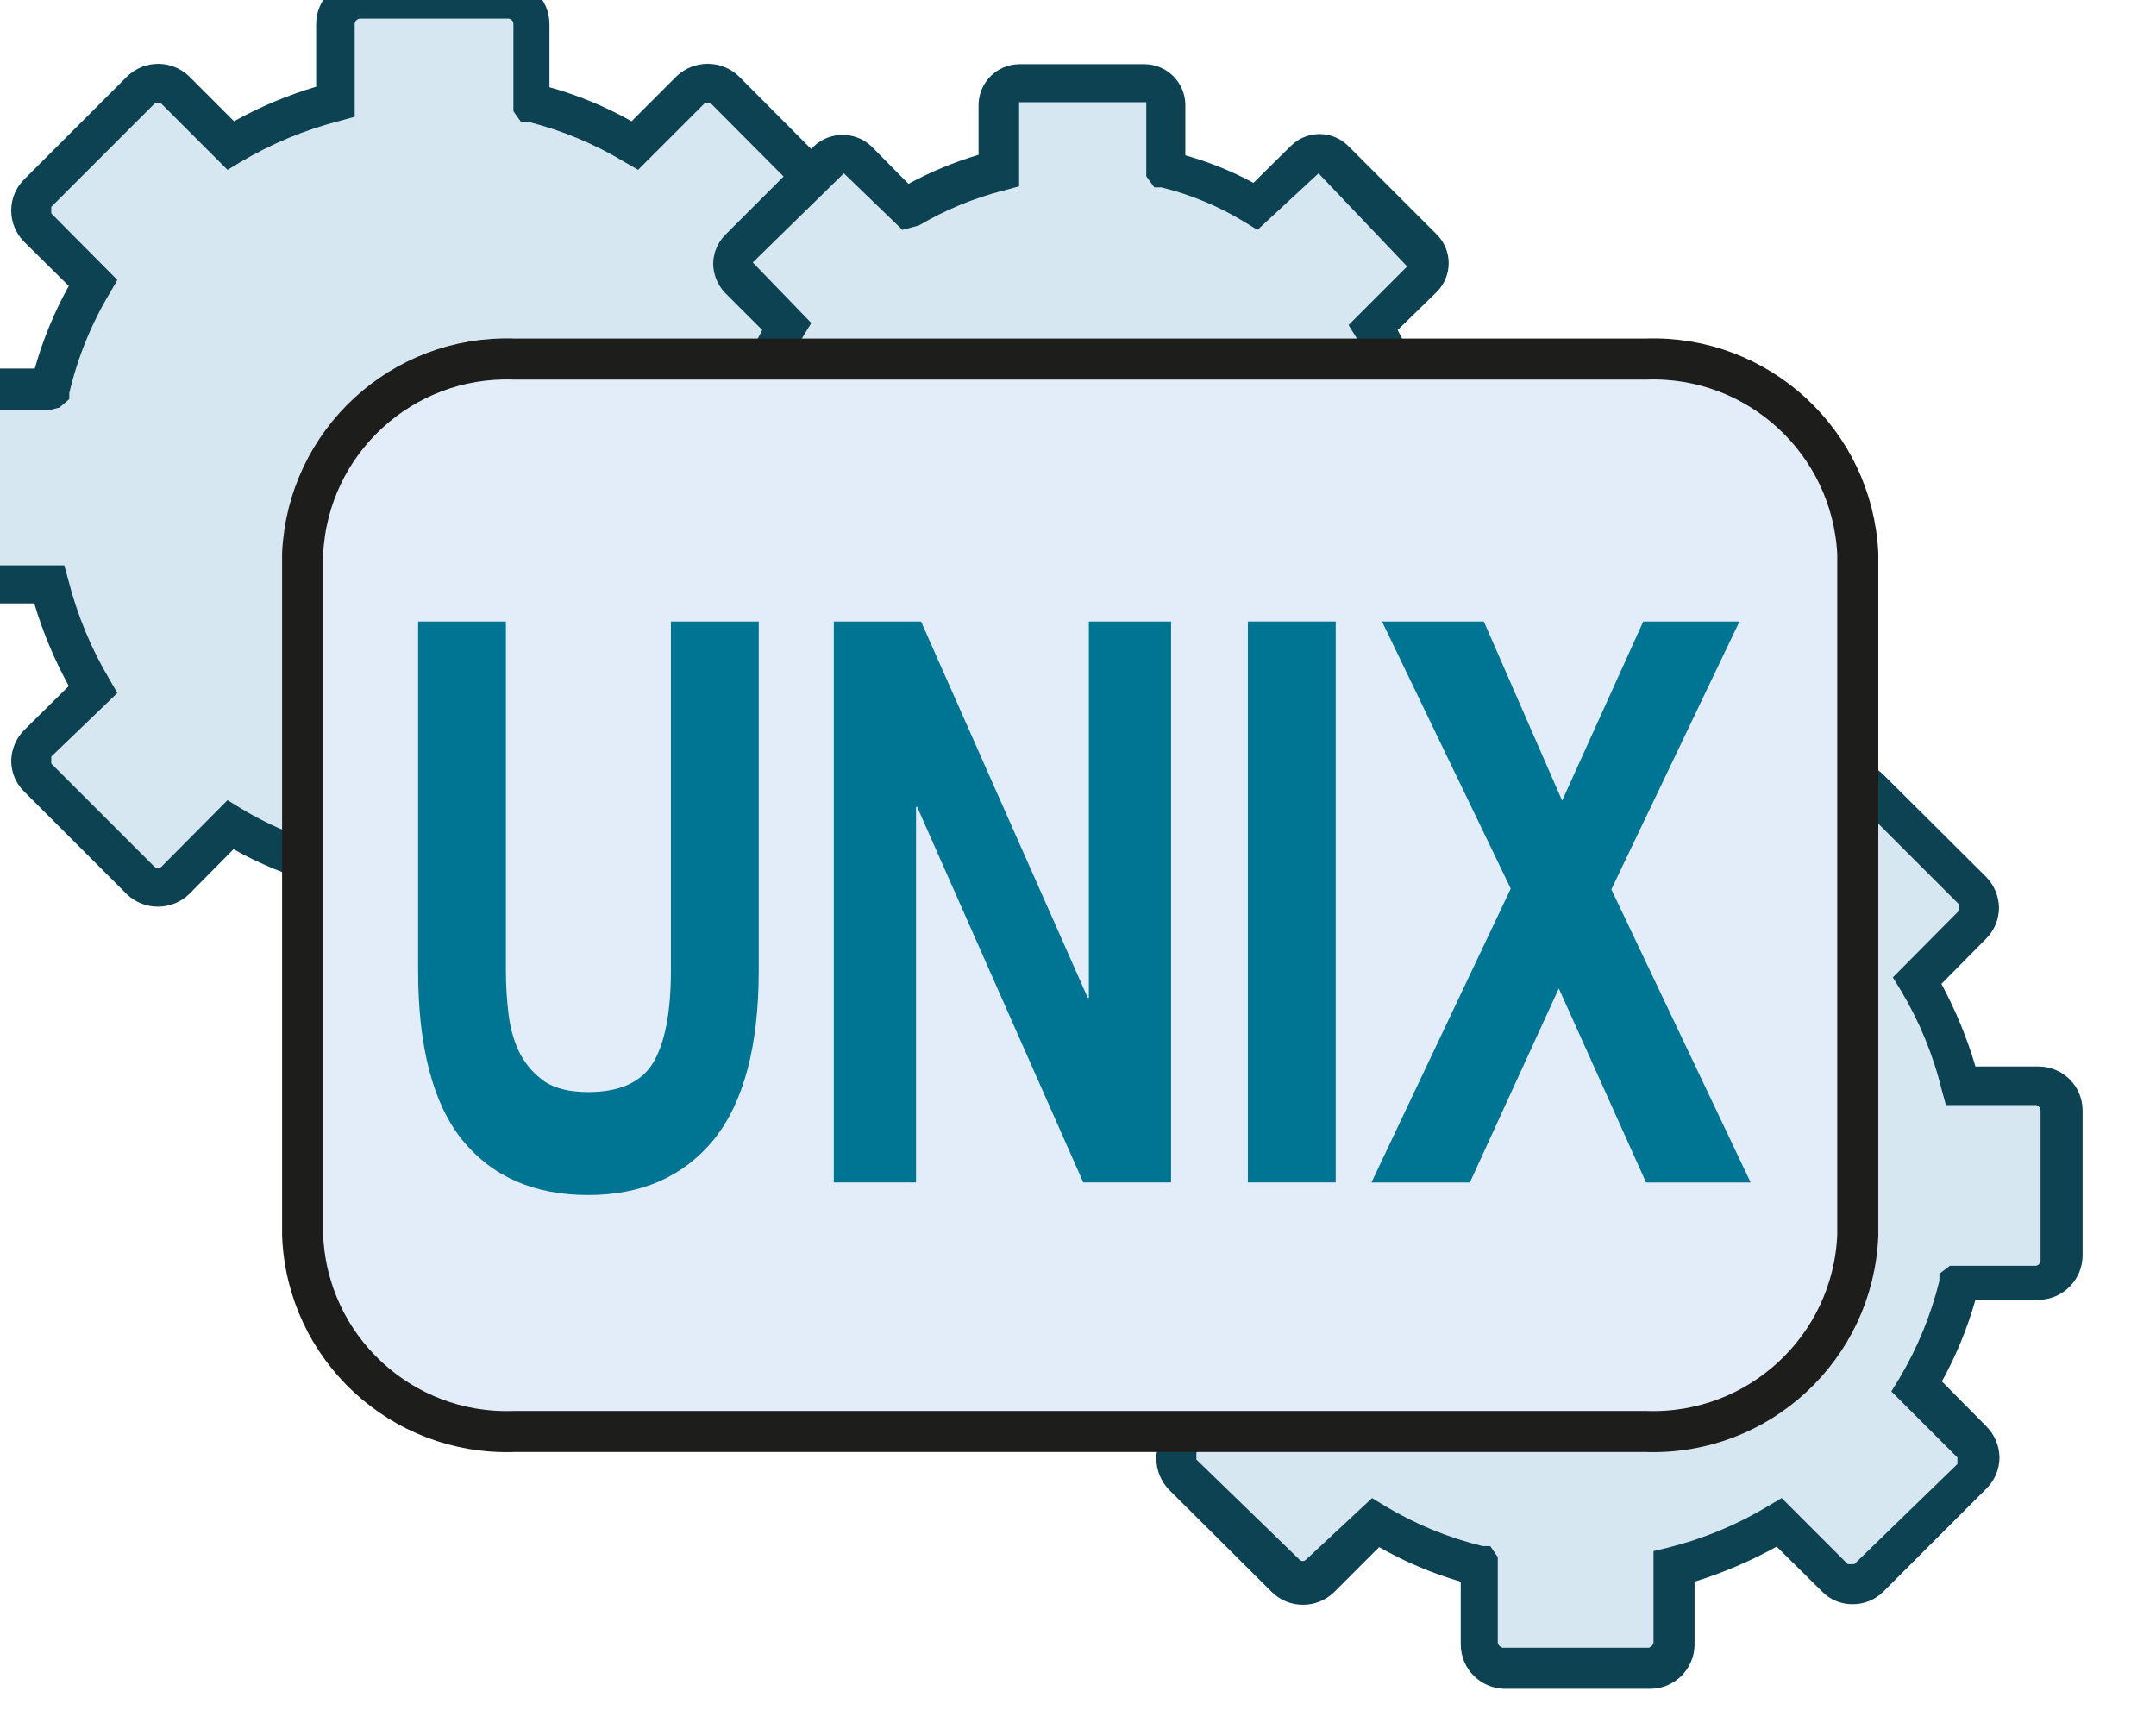
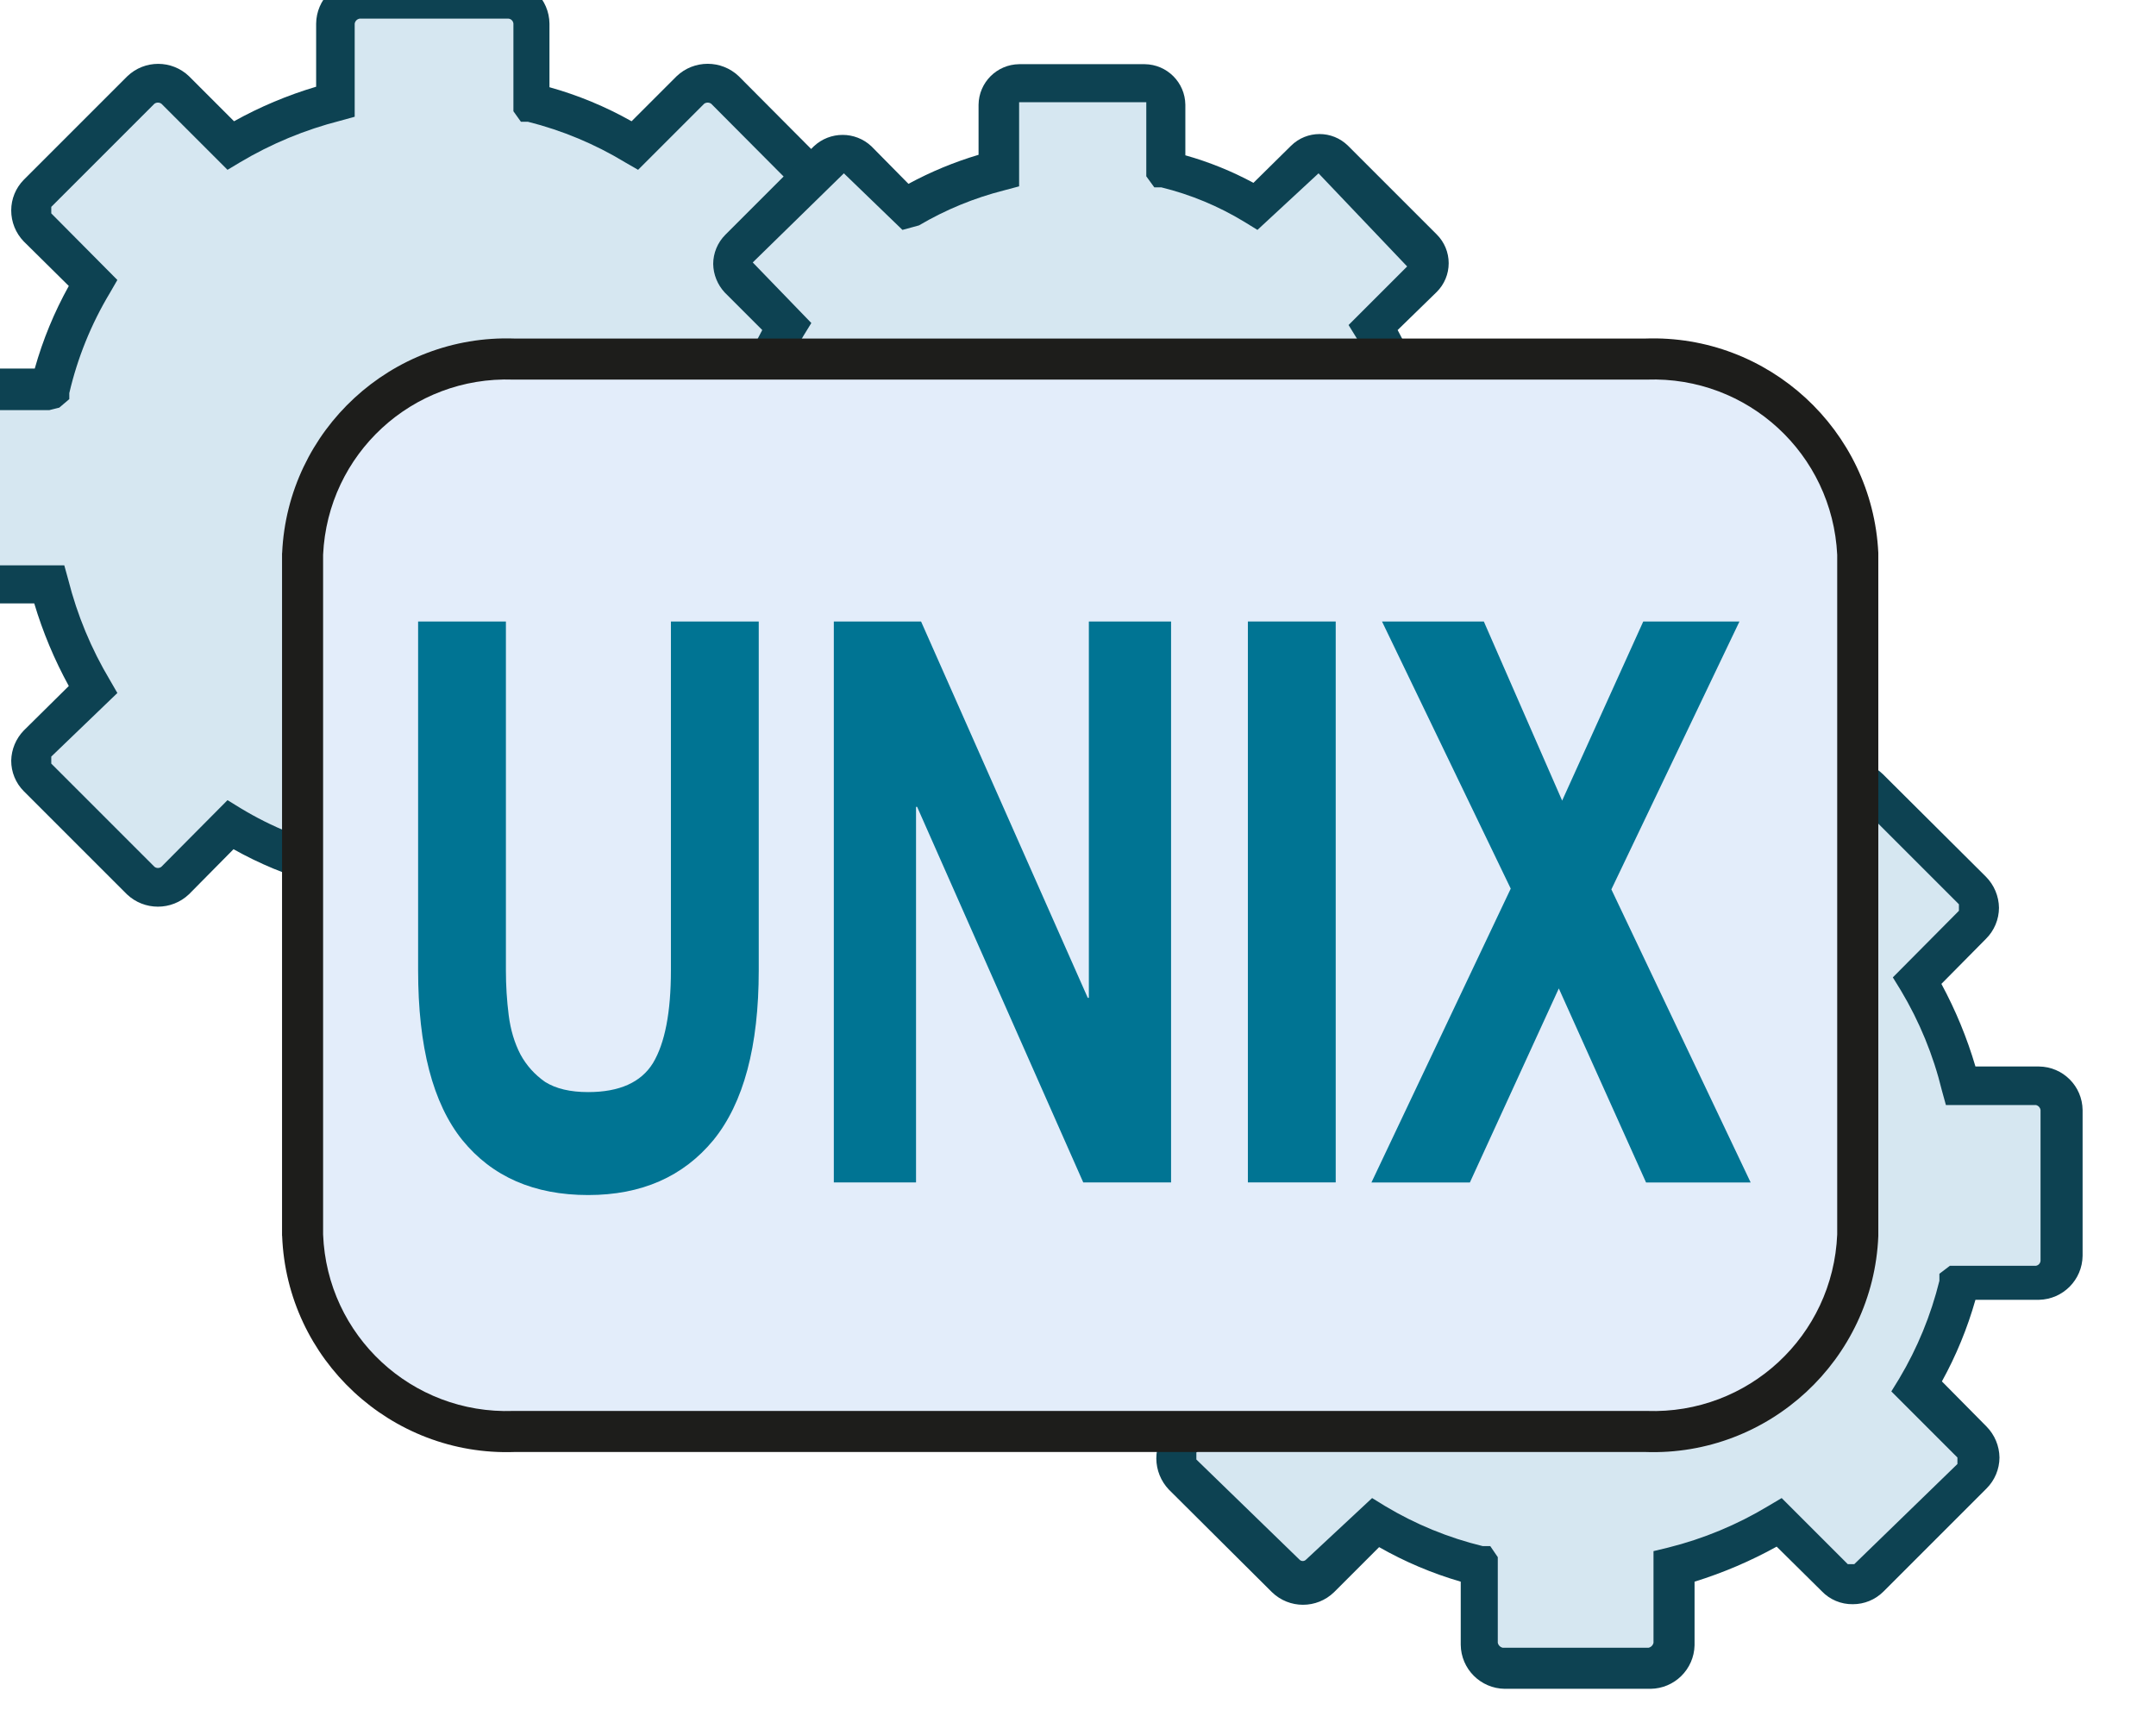
<svg xmlns="http://www.w3.org/2000/svg" viewBox="0 0 43.06 34.14" version="1.1" id="svg122" style="zoom: 1;">
  <defs id="defs100">
    <style id="style98">.cls-1{fill:#d6e7f1;fill-rule:evenodd;}.cls-2{fill:#0d4252;}.cls-3{fill:#e3edfa;stroke:#1d1d1b;stroke-miterlimit:3.86;stroke-width:0.82px;}.cls-4{font-size:13.24px;fill:#007493;font-family:HelveticaNeue-CondensedBold, Helvetica Neue;font-weight:700;}</style>
  </defs>
  <path class="cls-1" d="m 17.864,7.752 h -1.57 a 7.34,7.34 0 0 0 -0.87,-2.1 l 1.12,-1.06 a 0.49,0.49 0 0 0 0,-0.69 l -2.06,-2 a 0.48,0.48 0 0 0 -0.68,0 l -1.11,1.1 a 7.86,7.86 0 0 0 -2.05,-0.85 l -0.1,-0.16 v -1.52 a 0.5,0.5 0 0 0 -0.49,-0.49 H 7.184 a 0.5,0.5 0 0 0 -0.49,0.49 v 1.56 a 8,8 0 0 0 -2.09,0.87 l -1.06,-1.1 a 0.49,0.49 0 0 0 -0.69,0 l -2.11,2.05 a 0.51,0.51 0 0 0 0,0.74 l 1.11,1.06 a 7.72,7.72 0 0 0 -0.85,2.05 l -0.06,0.05 h -1.52 a 0.5,0.5 0 0 0 -0.49,0.48 v 2.91 a 0.5,0.5 0 0 0 0.49,0.45 H 0.984 a 8.1,8.1 0 0 0 0.87,2.1 l -1.11,1.15 a 0.5,0.5 0 0 0 0,0.68 l 2.06,2.07 a 0.49,0.49 0 0 0 0.74,0 l 1.11,-1.11 a 7.3,7.3 0 0 0 2.05,0.86 v 0.06 1.52 a 0.5,0.5 0 0 0 0.49,0.49 h 2.91 a 0.5,0.5 0 0 0 0.49,-0.49 v -1.57 a 7.79,7.79 0 0 0 2.1,-0.88 l 1.1,1.12 a 0.48,0.48 0 0 0 0.68,0 l 2.07,-2.07 a 0.48,0.48 0 0 0 0,-0.68 l -1.11,-1.11 a 7.55,7.55 0 0 0 0.86,-2.05 l 0.05,-0.09 h 1.52 a 0.5,0.5 0 0 0 0.49,-0.49 V 8.232 a 0.5,0.5 0 0 0 -0.49,-0.48 z" id="path104" />
  <path class="cls-2" d="M 10.094,19.792 H 7.184 a 0.89,0.89 0 0 1 -0.88,-0.88 v -1.27 a 7.49,7.49 0 0 1 -1.64,-0.68 l -0.89,0.9 a 0.9,0.9 0 0 1 -1.24,0 l -2.06,-2.06 a 0.86,0.86 0 0 1 -0.25,-0.61 0.89,0.89 0 0 1 0.25,-0.6 l 0.9,-0.89 a 8.48,8.48 0 0 1 -0.69,-1.65 h -1.26 a 0.89,0.89 0 0 1 -0.88,-0.91 V 8.232 a 0.89,0.89 0 0 1 0.88,-0.87 H 0.694 a 7.65,7.65 0 0 1 0.68,-1.65 l -0.9,-0.89 a 0.89,0.89 0 0 1 -0.25,-0.62 0.87,0.87 0 0 1 0.25,-0.61 l 2.07,-2.07 a 0.89,0.89 0 0 1 1.23,0 l 0.9,0.9 a 8.14,8.14 0 0 1 1.64,-0.69 v -1.26 a 0.89,0.89 0 0 1 0.87,-0.88 h 2.91 a 0.89,0.89 0 0 1 0.88,0.88 v 1.27 a 7.37,7.37 0 0 1 1.64,0.68 l 0.9,-0.9 a 0.9,0.9 0 0 1 1.24,0 l 2.06,2.07 a 0.88,0.88 0 0 1 0,1.24 l -0.89,0.89 a 8.44,8.44 0 0 1 0.68,1.65 h 1.27 a 0.89,0.89 0 0 1 0.88,0.87 v 2.91 a 0.89,0.89 0 0 1 -0.88,0.88 h -1.28 a 8.7,8.7 0 0 1 -0.68,1.65 l 0.9,0.89 a 0.89,0.89 0 0 1 0.25,0.63 0.83,0.83 0 0 1 -0.26,0.61 l -2.05,2.06 a 0.9,0.9 0 0 1 -1.24,0 l -0.9,-0.9 a 8.11,8.11 0 0 1 -1.64,0.68 v 1.27 a 0.89,0.89 0 0 1 -0.88,0.87 z m -5.55,-3.81 0.26,0.16 a 6.77,6.77 0 0 0 2,0.81 h 0.14 l 0.15,0.22 v 0.19 1.52 a 0.13,0.13 0 0 0 0.1,0.1 h 2.91 a 0.12,0.12 0 0 0 0.1,-0.1 v -1.84 l 0.3,-0.07 a 7.56,7.56 0 0 0 2,-0.83 l 0.26,-0.16 1.32,1.33 a 0.12,0.12 0 0 0 0.14,0 l 2.06,-2.06 v -0.14 l -1.34,-1.32 0.15,-0.26 a 7.06,7.06 0 0 0 0.81,-1.94 v -0.13 l 0.21,-0.16 h 0.2 1.52 a 0.12,0.12 0 0 0 0.1,-0.1 V 8.232 a 0.12,0.12 0 0 0 -0.1,-0.09 h -1.84 l -0.07,-0.3 a 7.56,7.56 0 0 0 -0.83,-2 l -0.16,-0.25 1.32,-1.33 v 0 -0.13 l -2.05,-2.06 a 0.12,0.12 0 0 0 -0.14,0 l -1.32,1.32 -0.26,-0.15 a 7.06,7.06 0 0 0 -1.94,-0.81 h -0.14 l -0.15,-0.21 v -0.19 -1.56 a 0.11,0.11 0 0 0 -0.1,-0.1 H 7.184 a 0.12,0.12 0 0 0 -0.1,0.1 v 1.86 l -0.29,0.08 a 7.56,7.56 0 0 0 -2,0.83 l -0.25,0.15 -1.32,-1.32 a 0.12,0.12 0 0 0 -0.14,0 l -2.06,2.06 v 0.13 l 1.32,1.33 -0.15,0.26 a 6.94,6.94 0 0 0 -0.81,2 v 0.12 l -0.2,0.17 -0.2,0.05 h -1.56 a 0.11,0.11 0 0 0 -0.1,0.09 v 2.91 a 0.11,0.11 0 0 0 0.1,0.1 H 1.284 l 0.08,0.29 a 7.48,7.48 0 0 0 0.83,2 l 0.15,0.26 -1.32,1.27 v 0 0.14 l 2.06,2.06 a 0.11,0.11 0 0 0 0.14,0 z" id="path106" />
  <path class="cls-1" d="m 40.734,21.682 h -1.57 a 7.7,7.7 0 0 0 -0.87,-2.09 l 1.11,-1.11 a 0.51,0.51 0 0 0 0,-0.69 l -2.06,-2.06 a 0.51,0.51 0 0 0 -0.69,0 l -1.11,1.11 a 7.46,7.46 0 0 0 -2,-0.85 v -0.06 -1.53 a 0.5,0.5 0 0 0 -0.49,-0.48 h -3 a 0.5,0.5 0 0 0 -0.49,0.48 v 1.57 a 7.9,7.9 0 0 0 -2.1,0.87 l -1.1,-1.11 a 0.51,0.51 0 0 0 -0.69,0 l -2.06,2.06 a 0.51,0.51 0 0 0 0,0.69 l 1.11,1.11 a 7.3,7.3 0 0 0 -0.86,2.05 h -0.05 -1.53 a 0.5,0.5 0 0 0 -0.48,0.49 v 2.91 a 0.5,0.5 0 0 0 0.48,0.49 h 1.57 a 7.76,7.76 0 0 0 0.87,2.1 l -1.11,1.11 a 0.5,0.5 0 0 0 0,0.68 l 2.06,2.06 a 0.51,0.51 0 0 0 0.69,0 l 1.1,-1.11 a 7.17,7.17 0 0 0 2.06,0.85 v 0.07 1.52 a 0.5,0.5 0 0 0 0.49,0.49 h 2.91 a 0.5,0.5 0 0 0 0.49,-0.49 v -1.53 a 7.76,7.76 0 0 0 2.1,-0.87 l 1.1,1.11 a 0.51,0.51 0 0 0 0.69,0 l 2.06,-2.06 a 0.5,0.5 0 0 0 0,-0.68 l -1.11,-1.11 a 7.46,7.46 0 0 0 0.89,-2.08 h 0.06 1.53 a 0.5,0.5 0 0 0 0.48,-0.49 v -2.93 a 0.5,0.5 0 0 0 -0.48,-0.49 z" id="path108" />
  <path class="cls-2" d="m 32.964,33.732 h -2.91 a 0.89,0.89 0 0 1 -0.88,-0.88 v -1.26 a 7.54,7.54 0 0 1 -1.63,-0.69 l -0.9,0.9 a 0.89,0.89 0 0 1 -1.24,0 l -2.06,-2.05 a 0.91,0.91 0 0 1 -0.25,-0.62 0.89,0.89 0 0 1 0.25,-0.62 l 0.9,-0.9 a 8.72,8.72 0 0 1 -0.7,-1.65 h -1.26 a 0.89,0.89 0 0 1 -0.87,-0.88 v -2.91 a 0.88,0.88 0 0 1 0.87,-0.87 h 1.26 a 8.19,8.19 0 0 1 0.68,-1.65 l -0.9,-0.9 a 0.91,0.91 0 0 1 -0.25,-0.62 0.9,0.9 0 0 1 0.26,-0.62 l 2.05,-2.05 a 0.9,0.9 0 0 1 1.24,0 l 0.9,0.9 a 8.72,8.72 0 0 1 1.64,-0.68 v -1.28 a 0.89,0.89 0 0 1 0.88,-0.87 h 2.91 a 0.89,0.89 0 0 1 0.88,0.87 v 1.28 a 7.54,7.54 0 0 1 1.64,0.67 l 0.9,-0.89 a 0.88,0.88 0 0 1 1.23,0 l 2.06,2.05 a 0.9,0.9 0 0 1 0.26,0.62 0.88,0.88 0 0 1 -0.26,0.62 l -0.89,0.9 a 8.55,8.55 0 0 1 0.68,1.65 h 1.27 a 0.88,0.88 0 0 1 0.87,0.87 v 2.91 a 0.89,0.89 0 0 1 -0.87,0.88 h -1.27 a 7.75,7.75 0 0 1 -0.67,1.63 l 0.89,0.9 a 0.9,0.9 0 0 1 0.26,0.62 0.88,0.88 0 0 1 -0.26,0.62 l -2.06,2.06 a 0.86,0.86 0 0 1 -0.61,0.25 v 0 a 0.84,0.84 0 0 1 -0.62,-0.26 l -0.9,-0.89 a 8.72,8.72 0 0 1 -1.64,0.7 v 1.27 a 0.89,0.89 0 0 1 -0.88,0.87 z m -5.56,-3.81 0.26,0.16 a 7,7 0 0 0 1.95,0.8 h 0.15 l 0.15,0.22 v 0.19 1.52 a 0.13,0.13 0 0 0 0.1,0.1 h 2.91 a 0.13,0.13 0 0 0 0.1,-0.1 v -1.83 l 0.29,-0.07 a 7.29,7.29 0 0 0 2,-0.83 l 0.27,-0.16 1.32,1.32 h 0.13 l 2.06,-2 v 0 -0.13 l -1.32,-1.32 0.16,-0.26 a 7.16,7.16 0 0 0 0.8,-1.95 v -0.14 l 0.21,-0.16 h 0.19 1.53 a 0.11,0.11 0 0 0 0.09,-0.1 v -3.01 a 0.12,0.12 0 0 0 -0.09,-0.1 h -1.8 l -0.08,-0.29 a 7.21,7.21 0 0 0 -0.82,-2 l -0.16,-0.26 1.32,-1.33 v 0 -0.13 l -2.06,-2.06 a 0.11,0.11 0 0 0 -0.13,0 l -1.32,1.32 -0.26,-0.16 a 7.3,7.3 0 0 0 -2,-0.8 h -0.14 l -0.16,-0.22 v -0.18 -1.56 a 0.11,0.11 0 0 0 -0.1,-0.09 h -2.9 a 0.11,0.11 0 0 0 -0.1,0.09 v 1.87 l -0.29,0.08 a 7.59,7.59 0 0 0 -2,0.82 l -0.26,0.16 -1.32,-1.32 a 0.1,0.1 0 0 0 -0.13,0 l -2.06,2.06 v 0.13 l 1.32,1.33 -0.16,0.26 a 7.18,7.18 0 0 0 -0.81,1.94 v 0.13 l -0.21,0.17 h -0.19 -1.56 a 0.12,0.12 0 0 0 -0.09,0.1 v 2.91 a 0.11,0.11 0 0 0 0.09,0.1 h 1.87 l 0.07,0.29 a 7.76,7.76 0 0 0 0.83,2 l 0.16,0.26 -1.32,1.32 v 0 0.14 l 2.06,2 a 0.09,0.09 0 0 0 0.13,0 z" id="path110" />
  <path class="cls-1" d="m 29.544,8.322 h -1.37 a 6.53,6.53 0 0 0 -0.75,-1.81 l 1,-1 a 0.42,0.42 0 0 0 0,-0.59 l -1.82,-1.74 a 0.44,0.44 0 0 0 -0.59,0 l -1,1 a 6.29,6.29 0 0 0 -1.77,-0.73 v -0.06 -1.35 a 0.42,0.42 0 0 0 -0.42,-0.45 h -2.51 a 0.43,0.43 0 0 0 -0.42,0.42 v 1.38 a 6.59,6.59 0 0 0 -1.81,0.75 l -1,-1 a 0.44,0.44 0 0 0 -0.59,0 l -1.74,1.82 a 0.42,0.42 0 0 0 0,0.59 l 1,1 a 6.27,6.27 0 0 0 -0.74,1.77 h -0.05 -1.36 a 0.43,0.43 0 0 0 -0.41,0.42 v 2.51 a 0.42,0.42 0 0 0 0.41,0.42 h 1.35 a 6.8,6.8 0 0 0 0.76,1.82 l -1,0.95 a 0.42,0.42 0 0 0 0,0.59 l 1.83,1.78 a 0.42,0.42 0 0 0 0.59,0 l 1,-1 a 6,6 0 0 0 1.77,0.74 v 0.05 1.32 a 0.44,0.44 0 0 0 0.42,0.42 h 2.51 a 0.43,0.43 0 0 0 0.42,-0.42 v -1.33 a 6.61,6.61 0 0 0 1.81,-0.76 l 1,1 a 0.42,0.42 0 0 0 0.59,0 l 1.78,-1.78 a 0.42,0.42 0 0 0 0,-0.59 l -1,-0.95 a 6.21,6.21 0 0 0 0.74,-1.78 h 0.05 1.32 a 0.43,0.43 0 0 0 0.42,-0.42 V 8.742 a 0.44,0.44 0 0 0 -0.42,-0.42 z" id="path112" />
  <path class="cls-2" d="m 22.824,18.772 h -2.51 a 0.82,0.82 0 0 1 -0.81,-0.81 v -1.06 a 6.72,6.72 0 0 1 -1.36,-0.56 l -0.74,0.75 a 0.83,0.83 0 0 1 -1.15,0 l -1.77,-1.78 a 0.8,0.8 0 0 1 0,-1.14 l 0.74,-0.75 a 7.34,7.34 0 0 1 -0.56,-1.36 h -1.06 a 0.82,0.82 0 0 1 -0.8,-0.81 V 8.742 a 0.82,0.82 0 0 1 0.8,-0.81 h 1.06 a 7.25,7.25 0 0 1 0.56,-1.34 l -0.75,-0.75 a 0.86,0.86 0 0 1 -0.23,-0.57 0.83,0.83 0 0 1 0.24,-0.58 l 1.77,-1.77 a 0.84,0.84 0 0 1 1.15,0 l 0.74,0.75 a 7.34,7.34 0 0 1 1.4,-0.58 v -1 a 0.82,0.82 0 0 1 0.81,-0.81 h 2.51 a 0.82,0.82 0 0 1 0.81,0.81 v 1.01 a 6.68,6.68 0 0 1 1.36,0.55 l 0.75,-0.74 a 0.81,0.81 0 0 1 1.14,0 l 1.77,1.77 a 0.81,0.81 0 0 1 0,1.15 l -0.78,0.76 a 7.25,7.25 0 0 1 0.56,1.35 h 1.07 a 0.82,0.82 0 0 1 0.81,0.81 v 2.51 a 0.82,0.82 0 0 1 -0.81,0.81 h -1.07 a 6.72,6.72 0 0 1 -0.56,1.36 l 0.74,0.75 a 0.8,0.8 0 0 1 0,1.14 l -1.77,1.77 a 0.86,0.86 0 0 1 -1.14,0 l -0.75,-0.75 a 7.34,7.34 0 0 1 -1.36,0.56 v 1.06 a 0.82,0.82 0 0 1 -0.81,0.81 z m -4.8,-3.41 0.26,0.16 a 6.15,6.15 0 0 0 1.66,0.69 h 0.15 l 0.15,0.22 v 0.17 1.32 h 2.54 v -1.69 l 0.3,-0.07 a 6.19,6.19 0 0 0 1.7,-0.71 l 0.26,-0.16 1.25,1.3 1.81,-1.78 -1.17,-1.22 0.16,-0.26 a 6.08,6.08 0 0 0 0.69,-1.74 v -0.14 l 0.22,-0.16 h 0.18 1.36 v -2.54 0 h -1.67 l -0.07,-0.29 a 6.44,6.44 0 0 0 -0.71,-1.71 l -0.16,-0.26 1.17,-1.17 -1.77,-1.86 -1.22,1.13 -0.26,-0.16 a 5.89,5.89 0 0 0 -1.66,-0.69 h -0.14 l -0.16,-0.22 v -0.18 -1.3 h -2.54 v 1.68 l -0.3,0.08 a 6.49,6.49 0 0 0 -1.7,0.7 l -0.33,0.09 -1.17,-1.13 -1.82,1.78 1.17,1.21 -0.16,0.26 a 6.27,6.27 0 0 0 -0.69,1.67 v 0.12 l -0.21,0.17 h -0.19 -1.35 v 2.54 h 1.68 l 0.07,0.3 a 6.72,6.72 0 0 0 0.71,1.71 l 0.16,0.26 -1.17,1.17 1.75,1.94 z" id="path114" />
-   <path class="cls-3" d="m 37.104,24.672 a 4.09,4.09 0 0 1 -4.23,3.92 h -22.61 a 4.08,4.08 0 0 1 -4.22,-3.92 v -13.61 A 4.08,4.08 0 0 1 10.264,7.172 h 22.61 a 4.09,4.09 0 0 1 4.23,3.89 z" id="path116" />
+   <g id="g21" style="opacity:1">
+     <path style="color:#000000;font-style:normal;font-variant:normal;font-weight:normal;font-stretch:normal;font-size:medium;line-height:normal;font-family:sans-serif;font-variant-ligatures:normal;font-variant-position:normal;font-variant-caps:normal;font-variant-numeric:normal;font-variant-alternates:normal;font-variant-east-asian:normal;font-feature-settings:normal;font-variation-settings:normal;text-indent:0;text-align:start;text-decoration:none;text-decoration-line:none;text-decoration-style:solid;text-decoration-color:#000000;letter-spacing:normal;word-spacing:normal;text-transform:none;writing-mode:lr-tb;direction:ltr;text-orientation:mixed;dominant-baseline:auto;baseline-shift:baseline;text-anchor:start;white-space:normal;shape-padding:0;shape-margin:0;inline-size:0;clip-rule:nonzero;display:inline;overflow:visible;visibility:visible;isolation:auto;mix-blend-mode:normal;color-interpolation:sRGB;color-interpolation-filters:linearRGB;solid-color:#000000;solid-opacity:1;vector-effect:none;fill:#e3edfa;fill-opacity:1;fill-rule:nonzero;stroke:none;stroke-width:0.82px;stroke-linecap:butt;stroke-linejoin:miter;stroke-miterlimit:3.86;stroke-dasharray:none;stroke-dashoffset:0;stroke-opacity:1.0;color-rendering:auto;image-rendering:auto;shape-rendering:auto;text-rendering:auto;enable-background:accumulate;stop-color:#000000;stop-opacity:1;" d="m 37.104,24.672 c -0.092,2.248 -1.982,3.999 -4.23,3.92 h -22.61 c -2.246,0.079 -4.133,-1.674 -4.22,-3.92 v -13.61 C 6.146,8.828 8.028,7.093 10.264,7.172 h 22.61 c 2.237,-0.079 4.122,1.654 4.23,3.89 z" id="path23" />
+     <path style="color:#000000;font-style:normal;font-variant:normal;font-weight:normal;font-stretch:normal;font-size:medium;line-height:normal;font-family:sans-serif;font-variant-ligatures:normal;font-variant-position:normal;font-variant-caps:normal;font-variant-numeric:normal;font-variant-alternates:normal;font-variant-east-asian:normal;font-feature-settings:normal;font-variation-settings:normal;text-indent:0;text-align:start;text-decoration:none;text-decoration-line:none;text-decoration-style:solid;text-decoration-color:#000000;letter-spacing:normal;word-spacing:normal;text-transform:none;writing-mode:lr-tb;direction:ltr;text-orientation:mixed;dominant-baseline:auto;baseline-shift:baseline;text-anchor:start;white-space:normal;shape-padding:0;shape-margin:0;inline-size:0;clip-rule:nonzero;display:inline;overflow:visible;visibility:visible;isolation:auto;mix-blend-mode:normal;color-interpolation:sRGB;color-interpolation-filters:linearRGB;solid-color:#000000;solid-opacity:1;vector-effect:none;fill:#1d1d1b;fill-opacity:1;fill-rule:nonzero;stroke:none;stroke-width:0.82px;stroke-linecap:butt;stroke-linejoin:miter;stroke-miterlimit:3.86;stroke-dasharray:none;stroke-dashoffset:0;stroke-opacity:1.0;color-rendering:auto;image-rendering:auto;shape-rendering:auto;text-rendering:auto;enable-background:accumulate;stop-color:#000000;stop-opacity:1;" d="M 10.277 6.762 C 7.822 6.675 5.748 8.589 5.635 11.043 L 5.633 11.053 L 5.633 24.68 L 5.635 24.688 C 5.73 27.154 7.81 29.089 10.277 29.002 L 32.859 29.002 C 35.328 29.089 37.413 27.158 37.514 24.689 L 37.514 24.68 L 37.514 24.672 L 37.514 11.053 L 37.514 11.043 C 37.395 8.588 35.316 6.675 32.859 6.762 L 10.277 6.762 z M 10.248 7.582 L 10.256 7.582 L 32.881 7.582 L 32.889 7.582 C 34.906 7.511 36.596 9.066 36.693 11.082 L 36.693 24.656 C 36.61 26.683 34.916 28.253 32.889 28.182 L 32.881 28.182 L 10.256 28.182 L 10.25 28.182 C 8.225 28.253 6.531 26.681 6.453 24.656 L 6.453 11.08 C 6.546 9.066 8.233 7.511 10.248 7.582 z " id="path25" />
+   </g>
  <g aria-label="UNIX" transform="scale(0.8437546,1.185179)" id="text118" style="font-weight:700;font-size:13.24px;font-family:HelveticaNeue-CondensedBold, 'Helvetica Neue';fill:#007493;stroke-width:0.639" class="cls-4">
    <path d="m 17.96,16.353 v -5.879 h -2.079 v 5.879 q 0,1.059 -0.424,1.562 -0.424,0.49 -1.536,0.49 -0.636,0 -1.019,-0.172 -0.371,-0.185 -0.583,-0.463 -0.212,-0.291 -0.278,-0.662 -0.066,-0.371 -0.066,-0.755 V 10.474 H 9.897 v 5.879 q 0,1.933 1.046,2.86 1.059,0.927 2.979,0.927 1.893,0 2.966,-0.927 1.072,-0.94 1.072,-2.86 z" style="font-weight:700;font-size:13.24px;font-family:HelveticaNeue-CondensedBold, 'Helvetica Neue';fill:#007493;stroke-width:0.639" id="path33" />
    <path d="m 19.737,10.474 v 9.453 h 1.946 v -6.329 h 0.026 l 3.932,6.329 h 2.079 v -9.453 h -1.946 v 6.342 h -0.026 l -3.946,-6.342 z" style="font-weight:700;font-size:13.24px;font-family:HelveticaNeue-CondensedBold, 'Helvetica Neue';fill:#007493;stroke-width:0.639" id="path35" />
    <path d="m 29.538,10.474 v 9.453 h 2.079 v -9.453 z" style="font-weight:700;font-size:13.24px;font-family:HelveticaNeue-CondensedBold, 'Helvetica Neue';fill:#007493;stroke-width:0.639" id="path37" />
    <path d="m 35.76,14.976 -3.297,4.952 h 2.33 l 2.105,-3.27 2.065,3.27 h 2.476 l -3.297,-4.939 3.032,-4.515 h -2.277 l -1.92,3.019 -1.854,-3.019 h -2.41 z" style="font-weight:700;font-size:13.24px;font-family:HelveticaNeue-CondensedBold, 'Helvetica Neue';fill:#007493;stroke-width:0.639" id="path39" />
  </g>
</svg>
